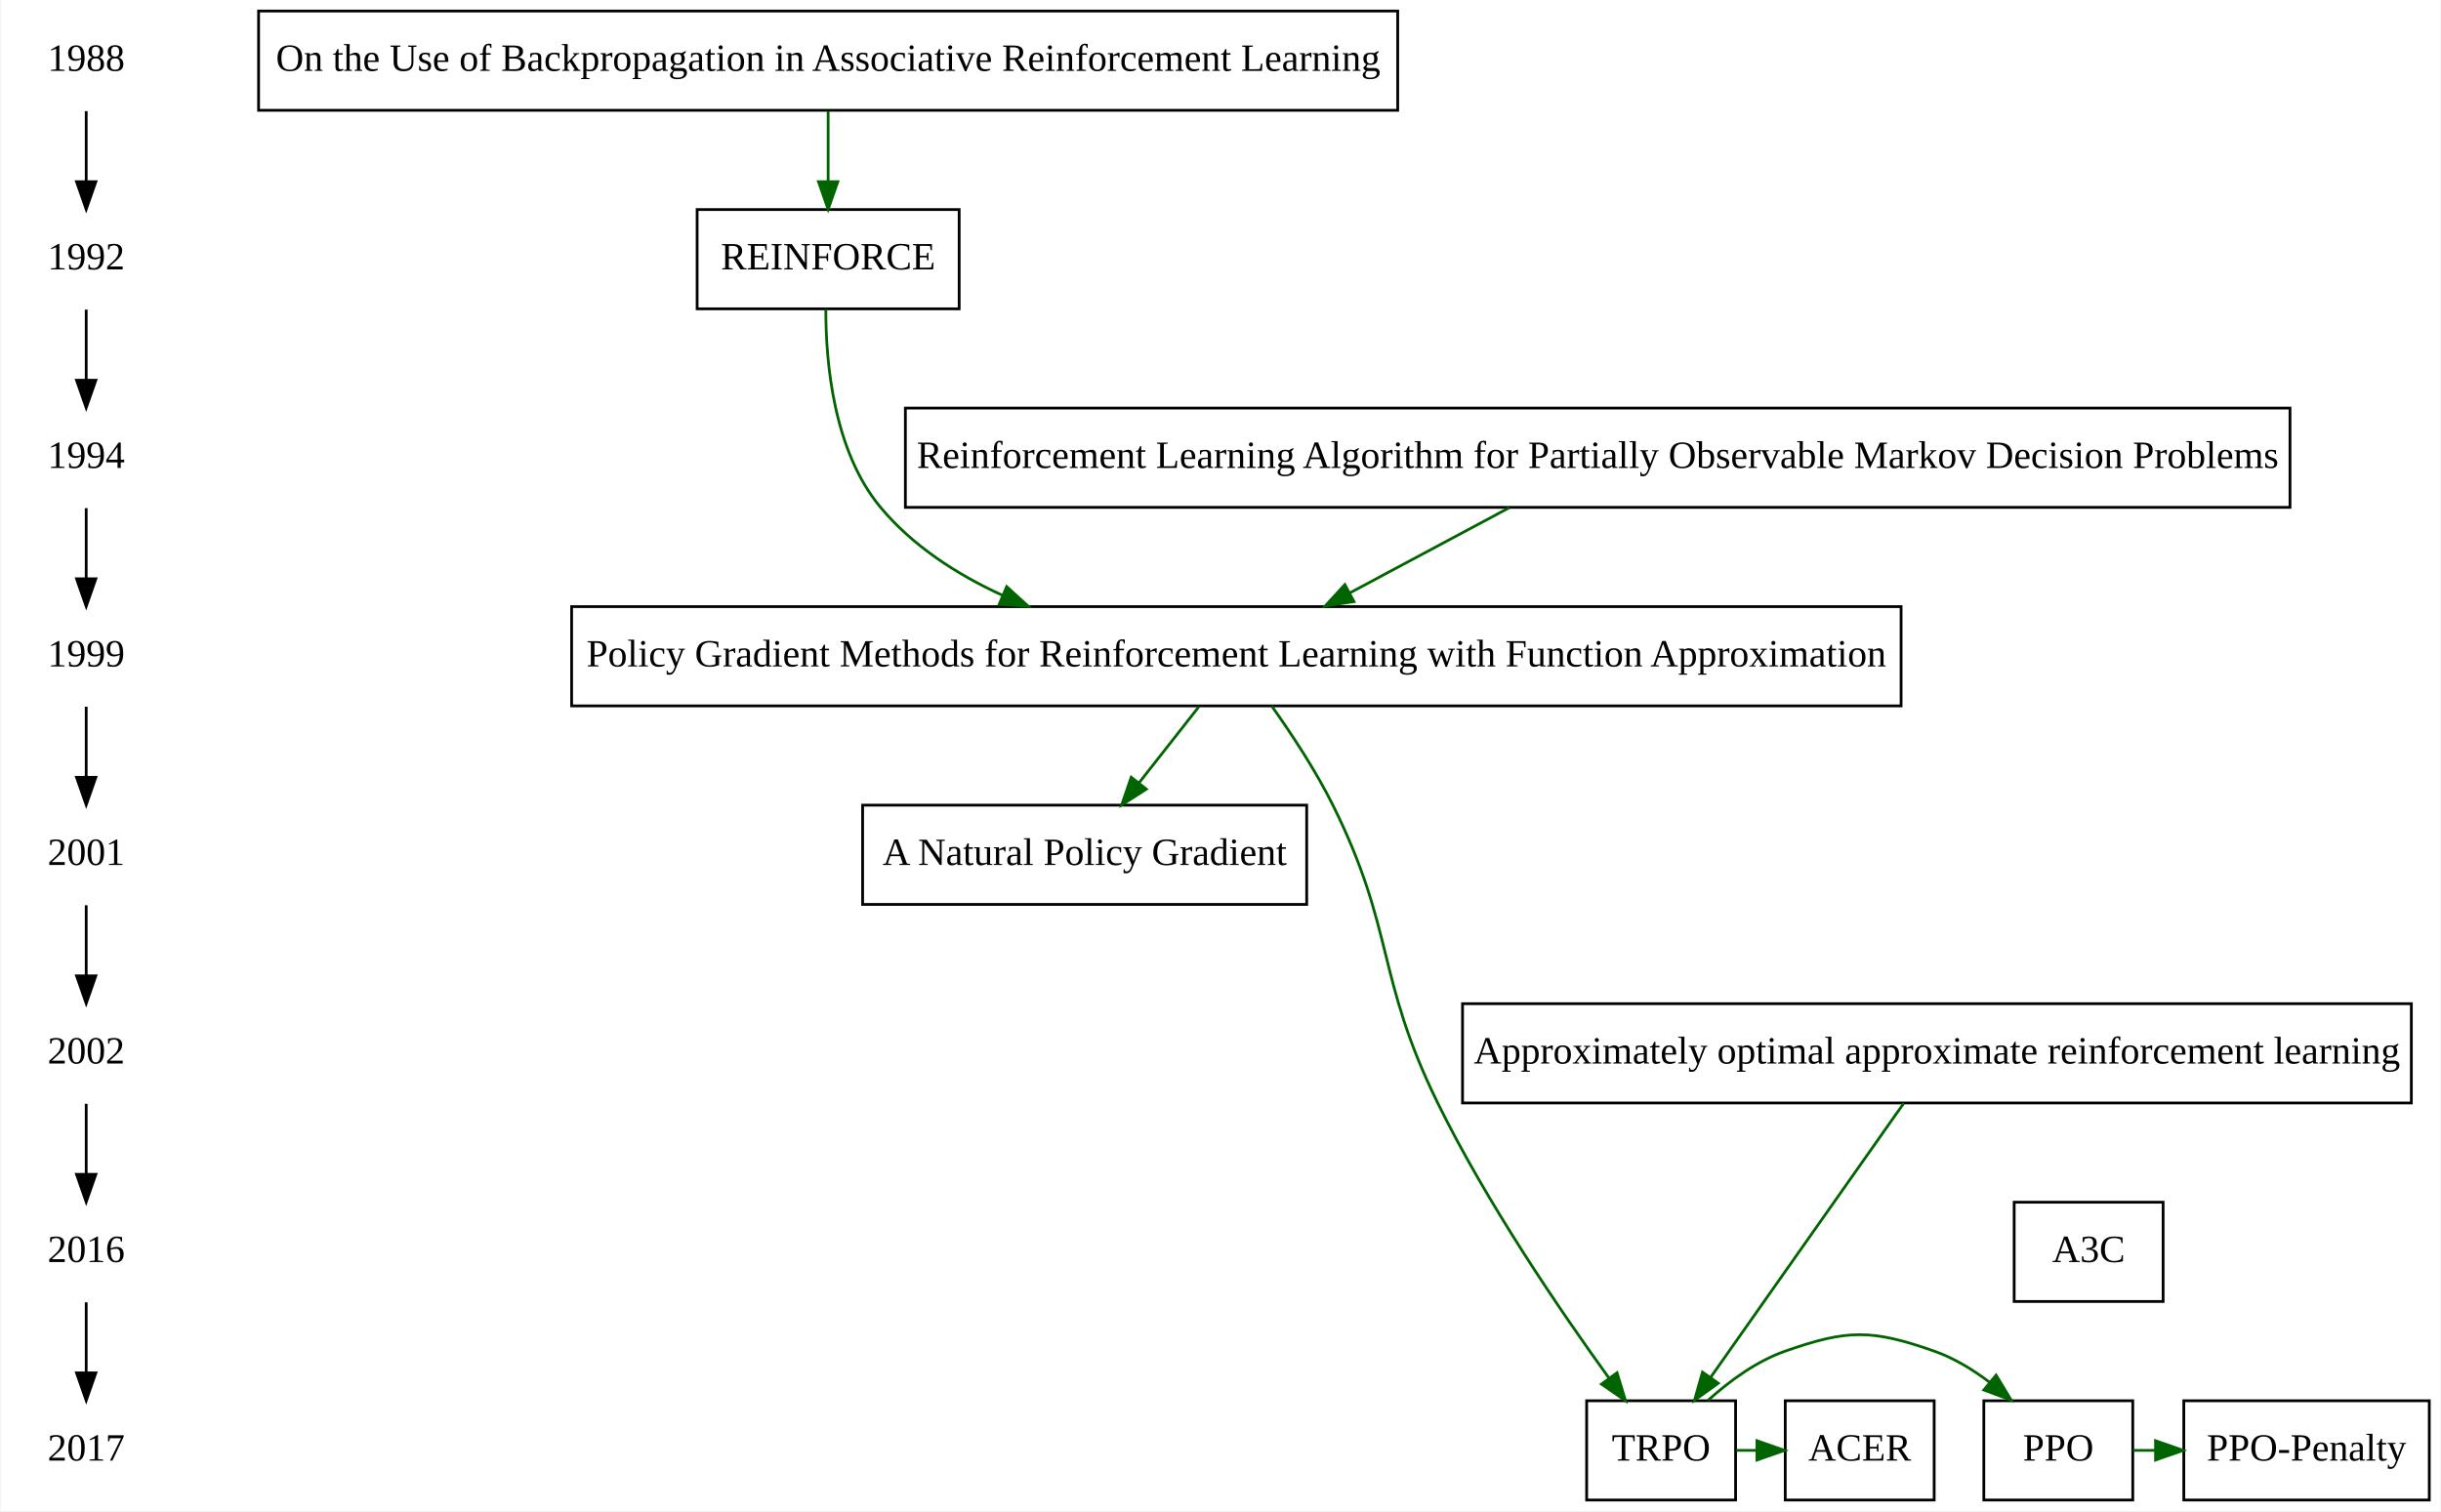
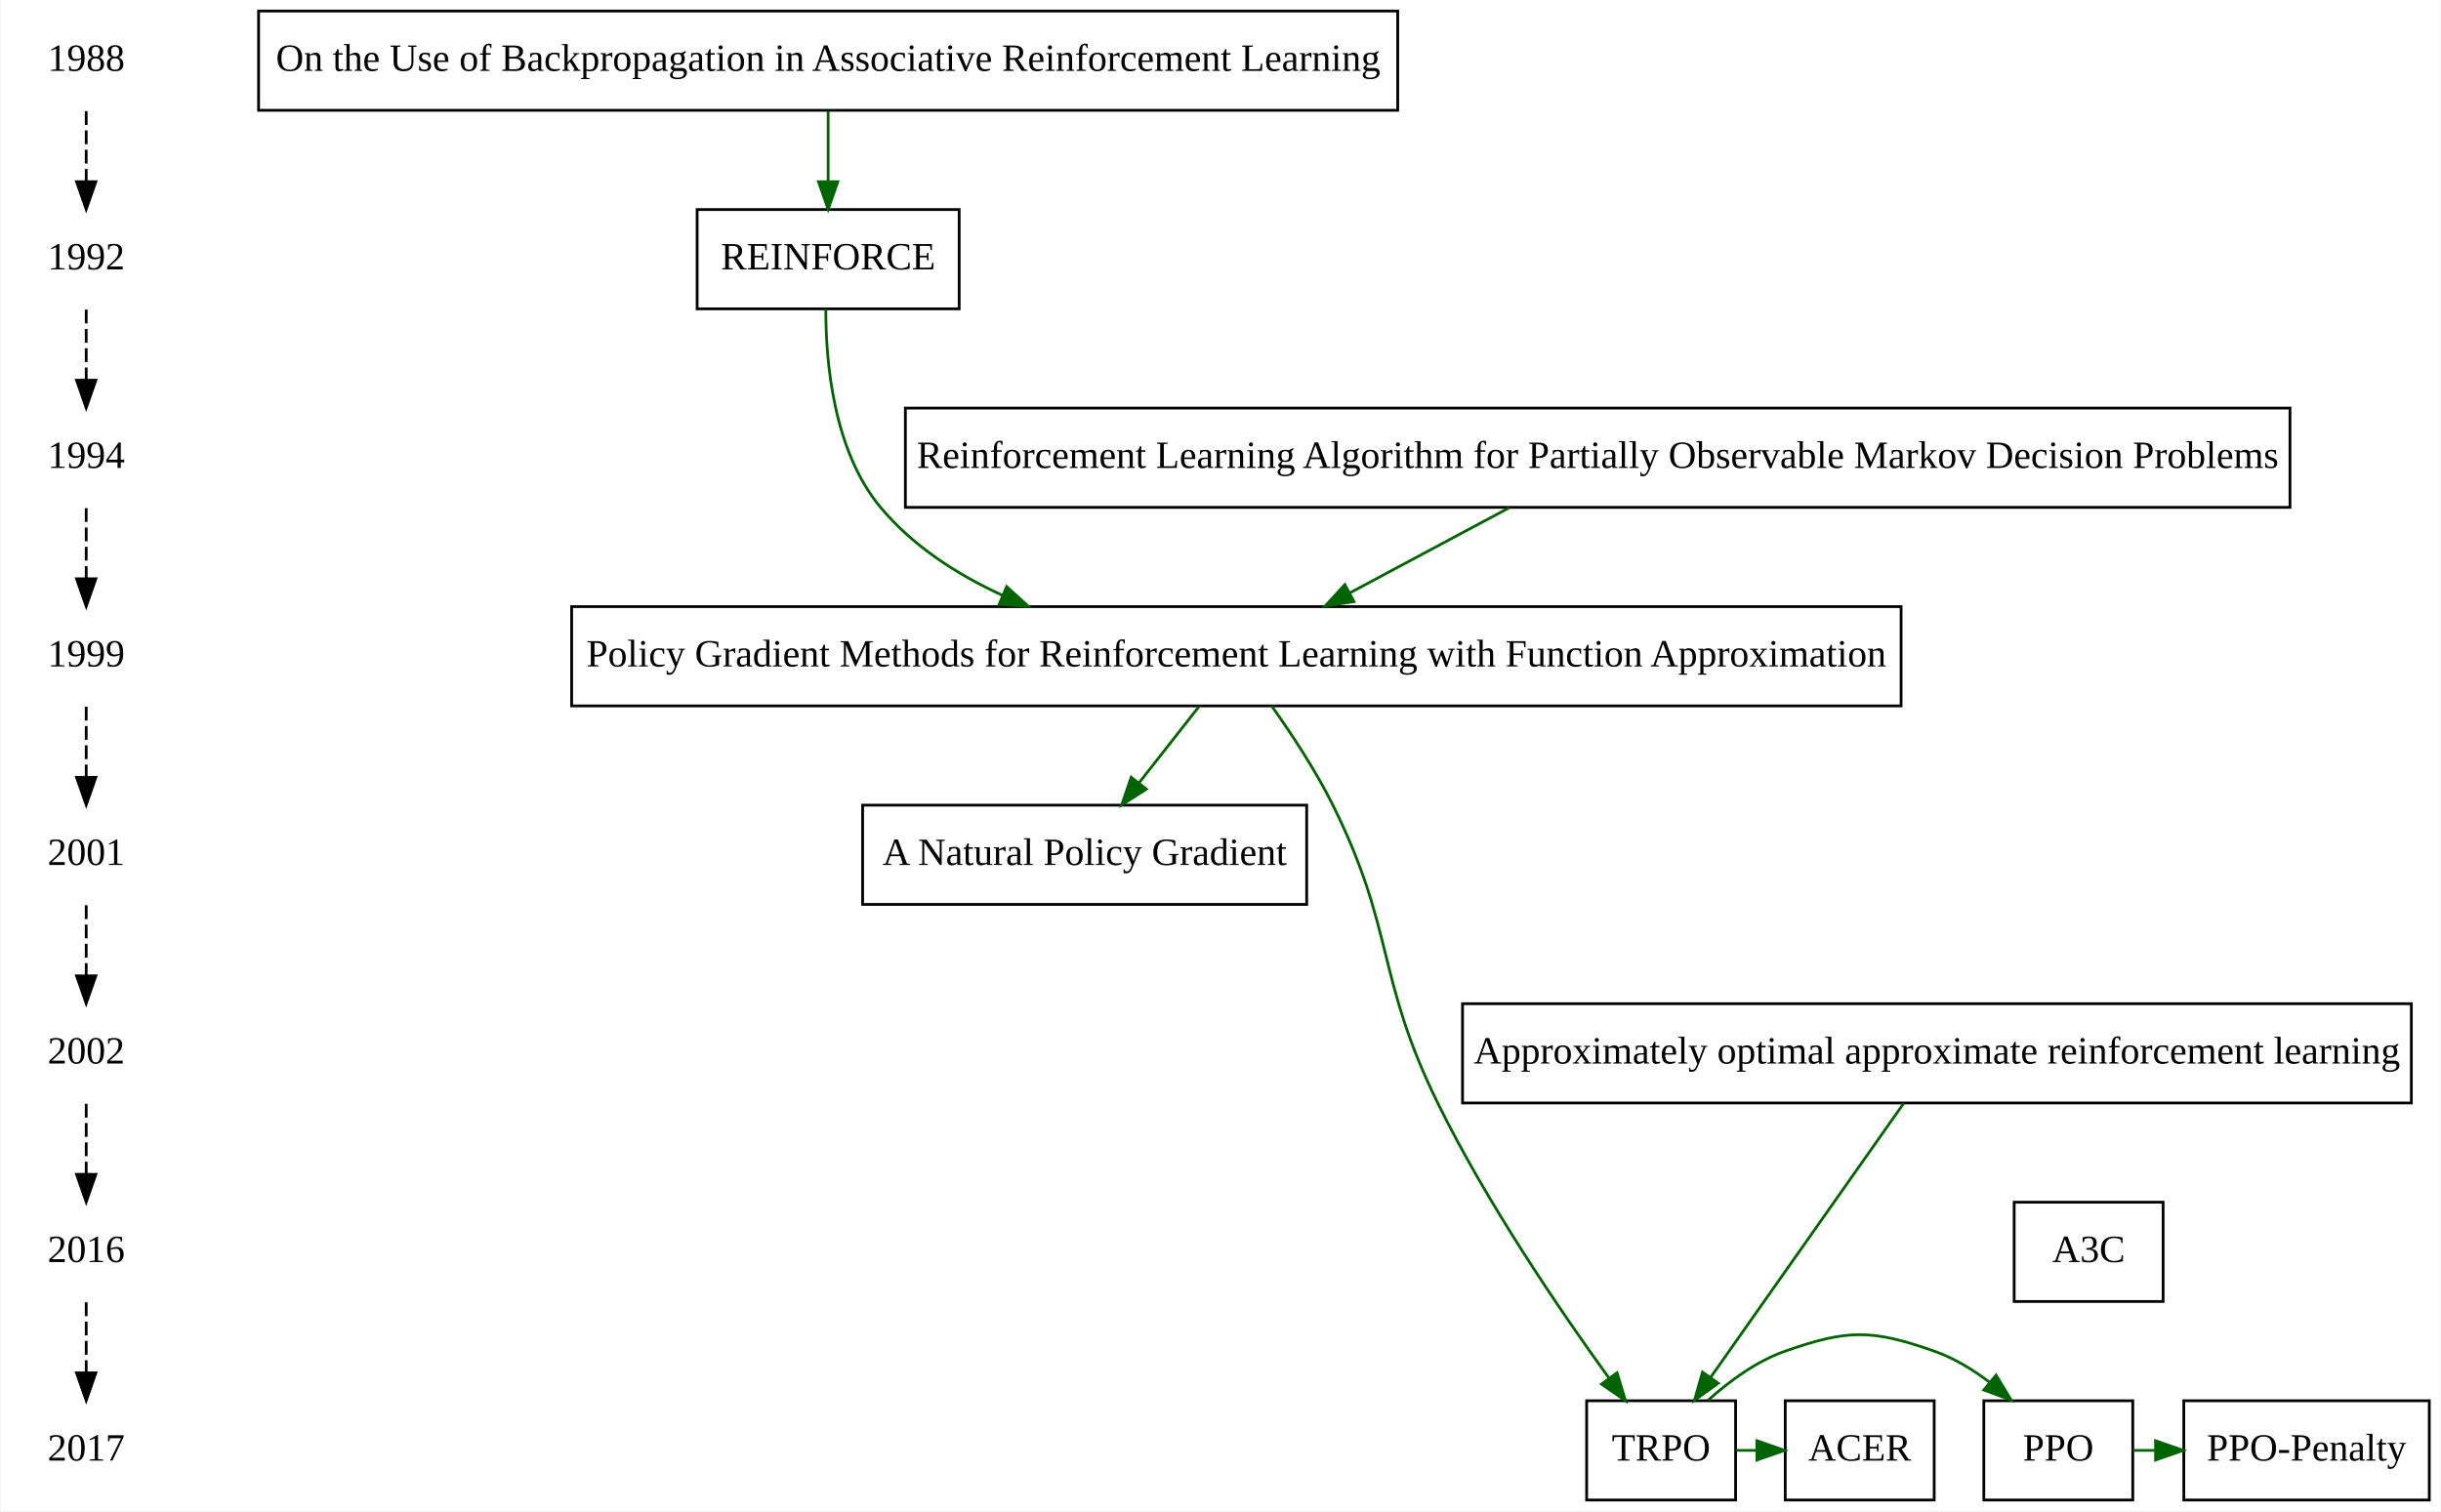
<svg xmlns="http://www.w3.org/2000/svg" width="885pt" height="548pt" viewBox="0.00 0.00 884.50 548.00">
  <g id="graph0" class="graph" transform="scale(1 1) rotate(0) translate(4 544)">
    <polygon fill="white" stroke="transparent" points="-4,4 -4,-544 880.5,-544 880.5,4 -4,4" />
    <g id="node1" class="node">
      <text text-anchor="middle" x="27" y="-518.3" font-family="Times New Roman,serif" font-size="14.00">1988</text>
    </g>
    <g id="node2" class="node">
      <text text-anchor="middle" x="27" y="-446.3" font-family="Times New Roman,serif" font-size="14.00">1992</text>
    </g>
    <g id="edge1" class="edge">
-       <path fill="none" stroke="black" d="M27,-503.7C27,-495.98 27,-486.71 27,-478.11" />
+       <path fill="none" stroke="black" stroke-dasharray="5,2" d="M27,-503.7C27,-495.98 27,-486.71 27,-478.11" />
      <polygon fill="black" stroke="black" points="30.5,-478.1 27,-468.1 23.5,-478.1 30.5,-478.1" />
    </g>
    <g id="node3" class="node">
      <text text-anchor="middle" x="27" y="-374.3" font-family="Times New Roman,serif" font-size="14.00">1994</text>
    </g>
    <g id="edge2" class="edge">
-       <path fill="none" stroke="black" d="M27,-431.7C27,-423.98 27,-414.71 27,-406.11" />
+       <path fill="none" stroke="black" stroke-dasharray="5,2" d="M27,-431.7C27,-423.98 27,-414.71 27,-406.11" />
      <polygon fill="black" stroke="black" points="30.5,-406.1 27,-396.1 23.5,-406.1 30.5,-406.1" />
    </g>
    <g id="node4" class="node">
      <text text-anchor="middle" x="27" y="-302.3" font-family="Times New Roman,serif" font-size="14.00">1999</text>
    </g>
    <g id="edge3" class="edge">
-       <path fill="none" stroke="black" d="M27,-359.7C27,-351.98 27,-342.71 27,-334.11" />
+       <path fill="none" stroke="black" stroke-dasharray="5,2" d="M27,-359.7C27,-351.98 27,-342.71 27,-334.11" />
      <polygon fill="black" stroke="black" points="30.5,-334.1 27,-324.1 23.5,-334.1 30.5,-334.1" />
    </g>
    <g id="node5" class="node">
      <text text-anchor="middle" x="27" y="-230.3" font-family="Times New Roman,serif" font-size="14.00">2001</text>
    </g>
    <g id="edge4" class="edge">
-       <path fill="none" stroke="black" d="M27,-287.7C27,-279.98 27,-270.71 27,-262.11" />
+       <path fill="none" stroke="black" stroke-dasharray="5,2" d="M27,-287.7C27,-279.98 27,-270.71 27,-262.11" />
      <polygon fill="black" stroke="black" points="30.5,-262.1 27,-252.1 23.5,-262.1 30.5,-262.1" />
    </g>
    <g id="node6" class="node">
      <text text-anchor="middle" x="27" y="-158.3" font-family="Times New Roman,serif" font-size="14.00">2002</text>
    </g>
    <g id="edge5" class="edge">
-       <path fill="none" stroke="black" d="M27,-215.7C27,-207.98 27,-198.71 27,-190.11" />
+       <path fill="none" stroke="black" stroke-dasharray="5,2" d="M27,-215.7C27,-207.98 27,-198.71 27,-190.11" />
      <polygon fill="black" stroke="black" points="30.5,-190.1 27,-180.1 23.5,-190.1 30.5,-190.1" />
    </g>
    <g id="node7" class="node">
      <text text-anchor="middle" x="27" y="-86.3" font-family="Times New Roman,serif" font-size="14.00">2016</text>
    </g>
    <g id="edge6" class="edge">
-       <path fill="none" stroke="black" d="M27,-143.7C27,-135.98 27,-126.71 27,-118.11" />
+       <path fill="none" stroke="black" stroke-dasharray="5,2" d="M27,-143.7C27,-135.98 27,-126.71 27,-118.11" />
      <polygon fill="black" stroke="black" points="30.5,-118.1 27,-108.1 23.5,-118.1 30.5,-118.1" />
    </g>
    <g id="node8" class="node">
      <text text-anchor="middle" x="27" y="-14.3" font-family="Times New Roman,serif" font-size="14.00">2017</text>
    </g>
    <g id="edge7" class="edge">
-       <path fill="none" stroke="black" d="M27,-71.7C27,-63.98 27,-54.71 27,-46.11" />
+       <path fill="none" stroke="black" stroke-dasharray="5,2" d="M27,-71.7C27,-63.98 27,-54.71 27,-46.11" />
      <polygon fill="black" stroke="black" points="30.5,-46.1 27,-36.1 23.5,-46.1 30.5,-46.1" />
    </g>
    <g id="node9" class="node">
      <polygon fill="none" stroke="black" points="502.5,-540 89.5,-540 89.5,-504 502.5,-504 502.5,-540" />
      <text text-anchor="middle" x="296" y="-518.3" font-family="Times New Roman,serif" font-size="14.00">On the Use of Backpropagation in Associative Reinforcement Learning</text>
    </g>
    <g id="node10" class="node">
      <polygon fill="none" stroke="black" points="343.5,-468 248.5,-468 248.5,-432 343.5,-432 343.5,-468" />
      <text text-anchor="middle" x="296" y="-446.3" font-family="Times New Roman,serif" font-size="14.00">REINFORCE</text>
    </g>
    <g id="edge16" class="edge">
      <path fill="none" stroke="darkgreen" d="M296,-503.7C296,-495.98 296,-486.71 296,-478.11" />
      <polygon fill="darkgreen" stroke="darkgreen" points="299.5,-478.1 296,-468.1 292.5,-478.1 299.5,-478.1" />
    </g>
    <g id="node12" class="node">
      <polygon fill="none" stroke="black" points="685,-324 203,-324 203,-288 685,-288 685,-324" />
      <text text-anchor="middle" x="444" y="-302.3" font-family="Times New Roman,serif" font-size="14.00">Policy Gradient Methods for Reinforcement Learning with Function Approximation</text>
    </g>
    <g id="edge12" class="edge">
      <path fill="none" stroke="darkgreen" d="M295.16,-431.9C295.12,-412.34 297.99,-380.38 315,-360 326.65,-346.04 342.57,-335.71 359.24,-328.08" />
      <polygon fill="darkgreen" stroke="darkgreen" points="360.73,-331.25 368.56,-324.12 357.99,-324.81 360.73,-331.25" />
    </g>
    <g id="node11" class="node">
      <polygon fill="none" stroke="black" points="826,-396 324,-396 324,-360 826,-360 826,-396" />
      <text text-anchor="middle" x="575" y="-374.3" font-family="Times New Roman,serif" font-size="14.00">Reinforcement Learning Algorithm for Partially Observable Markov Decision Problems</text>
    </g>
    <g id="edge13" class="edge">
      <path fill="none" stroke="darkgreen" d="M542.95,-359.88C525.51,-350.55 503.73,-338.92 485.06,-328.94" />
      <polygon fill="darkgreen" stroke="darkgreen" points="486.64,-325.82 476.17,-324.19 483.34,-331.99 486.64,-325.82" />
    </g>
    <g id="node13" class="node">
      <polygon fill="none" stroke="black" points="469.5,-252 308.5,-252 308.5,-216 469.5,-216 469.5,-252" />
      <text text-anchor="middle" x="389" y="-230.3" font-family="Times New Roman,serif" font-size="14.00">A Natural Policy Gradient</text>
    </g>
    <g id="edge11" class="edge">
      <path fill="none" stroke="darkgreen" d="M430.4,-287.7C423.88,-279.39 415.93,-269.28 408.75,-260.14" />
      <polygon fill="darkgreen" stroke="darkgreen" points="411.37,-257.81 402.44,-252.1 405.87,-262.13 411.37,-257.81" />
    </g>
    <g id="node16" class="node">
      <polygon fill="none" stroke="black" points="625,-36 571,-36 571,0 625,0 625,-36" />
      <text text-anchor="middle" x="598" y="-14.3" font-family="Times New Roman,serif" font-size="14.00">TRPO</text>
    </g>
    <g id="edge9" class="edge">
      <path fill="none" stroke="darkgreen" d="M456.79,-287.98C463.97,-277.89 472.72,-264.64 479,-252 501.63,-206.43 494.56,-189.67 517,-144 534.87,-107.62 561.23,-68.93 578.98,-44.39" />
      <polygon fill="darkgreen" stroke="darkgreen" points="582.02,-46.16 585.09,-36.02 576.37,-42.03 582.02,-46.16" />
    </g>
    <g id="node14" class="node">
      <polygon fill="none" stroke="black" points="870,-180 526,-180 526,-144 870,-144 870,-180" />
      <text text-anchor="middle" x="698" y="-158.3" font-family="Times New Roman,serif" font-size="14.00">Approximately optimal approximate reinforcement learning</text>
    </g>
    <g id="edge15" class="edge">
      <path fill="none" stroke="darkgreen" d="M685.94,-143.87C668.52,-119.14 636.2,-73.24 615.97,-44.51" />
      <polygon fill="darkgreen" stroke="darkgreen" points="618.72,-42.35 610.11,-36.19 613,-46.38 618.72,-42.35" />
    </g>
    <g id="node15" class="node">
      <polygon fill="none" stroke="black" points="780,-108 726,-108 726,-72 780,-72 780,-108" />
      <text text-anchor="middle" x="753" y="-86.3" font-family="Times New Roman,serif" font-size="14.00">A3C</text>
    </g>
    <g id="node18" class="node">
      <polygon fill="none" stroke="black" points="769,-36 715,-36 715,0 769,0 769,-36" />
      <text text-anchor="middle" x="742" y="-14.3" font-family="Times New Roman,serif" font-size="14.00">PPO</text>
    </g>
    <g id="edge8" class="edge">
      <path fill="none" stroke="darkgreen" d="M615.08,-36.22C622.85,-43.2 632.62,-50.36 643,-54 665.65,-61.94 674.35,-61.94 697,-54 704.14,-51.5 710.99,-47.33 717.09,-42.7" />
      <polygon fill="darkgreen" stroke="darkgreen" points="719.45,-45.29 724.92,-36.22 714.99,-39.9 719.45,-45.29" />
    </g>
    <g id="node19" class="node">
      <polygon fill="none" stroke="black" points="697,-36 643,-36 643,0 697,0 697,-36" />
      <text text-anchor="middle" x="670" y="-14.3" font-family="Times New Roman,serif" font-size="14.00">ACER</text>
    </g>
    <g id="edge14" class="edge">
      <path fill="none" stroke="darkgreen" d="M625.28,-18C627.74,-18 630.19,-18 632.65,-18" />
      <polygon fill="darkgreen" stroke="darkgreen" points="632.75,-21.5 642.75,-18 632.75,-14.5 632.75,-21.5" />
    </g>
    <g id="node17" class="node">
      <polygon fill="none" stroke="black" points="876.5,-36 787.5,-36 787.5,0 876.5,0 876.5,-36" />
      <text text-anchor="middle" x="832" y="-14.3" font-family="Times New Roman,serif" font-size="14.00">PPO-Penalty</text>
    </g>
    <g id="edge10" class="edge">
      <path fill="none" stroke="darkgreen" d="M769.07,-18C771.72,-18 774.38,-18 777.03,-18" />
      <polygon fill="darkgreen" stroke="darkgreen" points="777.26,-21.5 787.26,-18 777.26,-14.5 777.26,-21.5" />
    </g>
  </g>
</svg>
